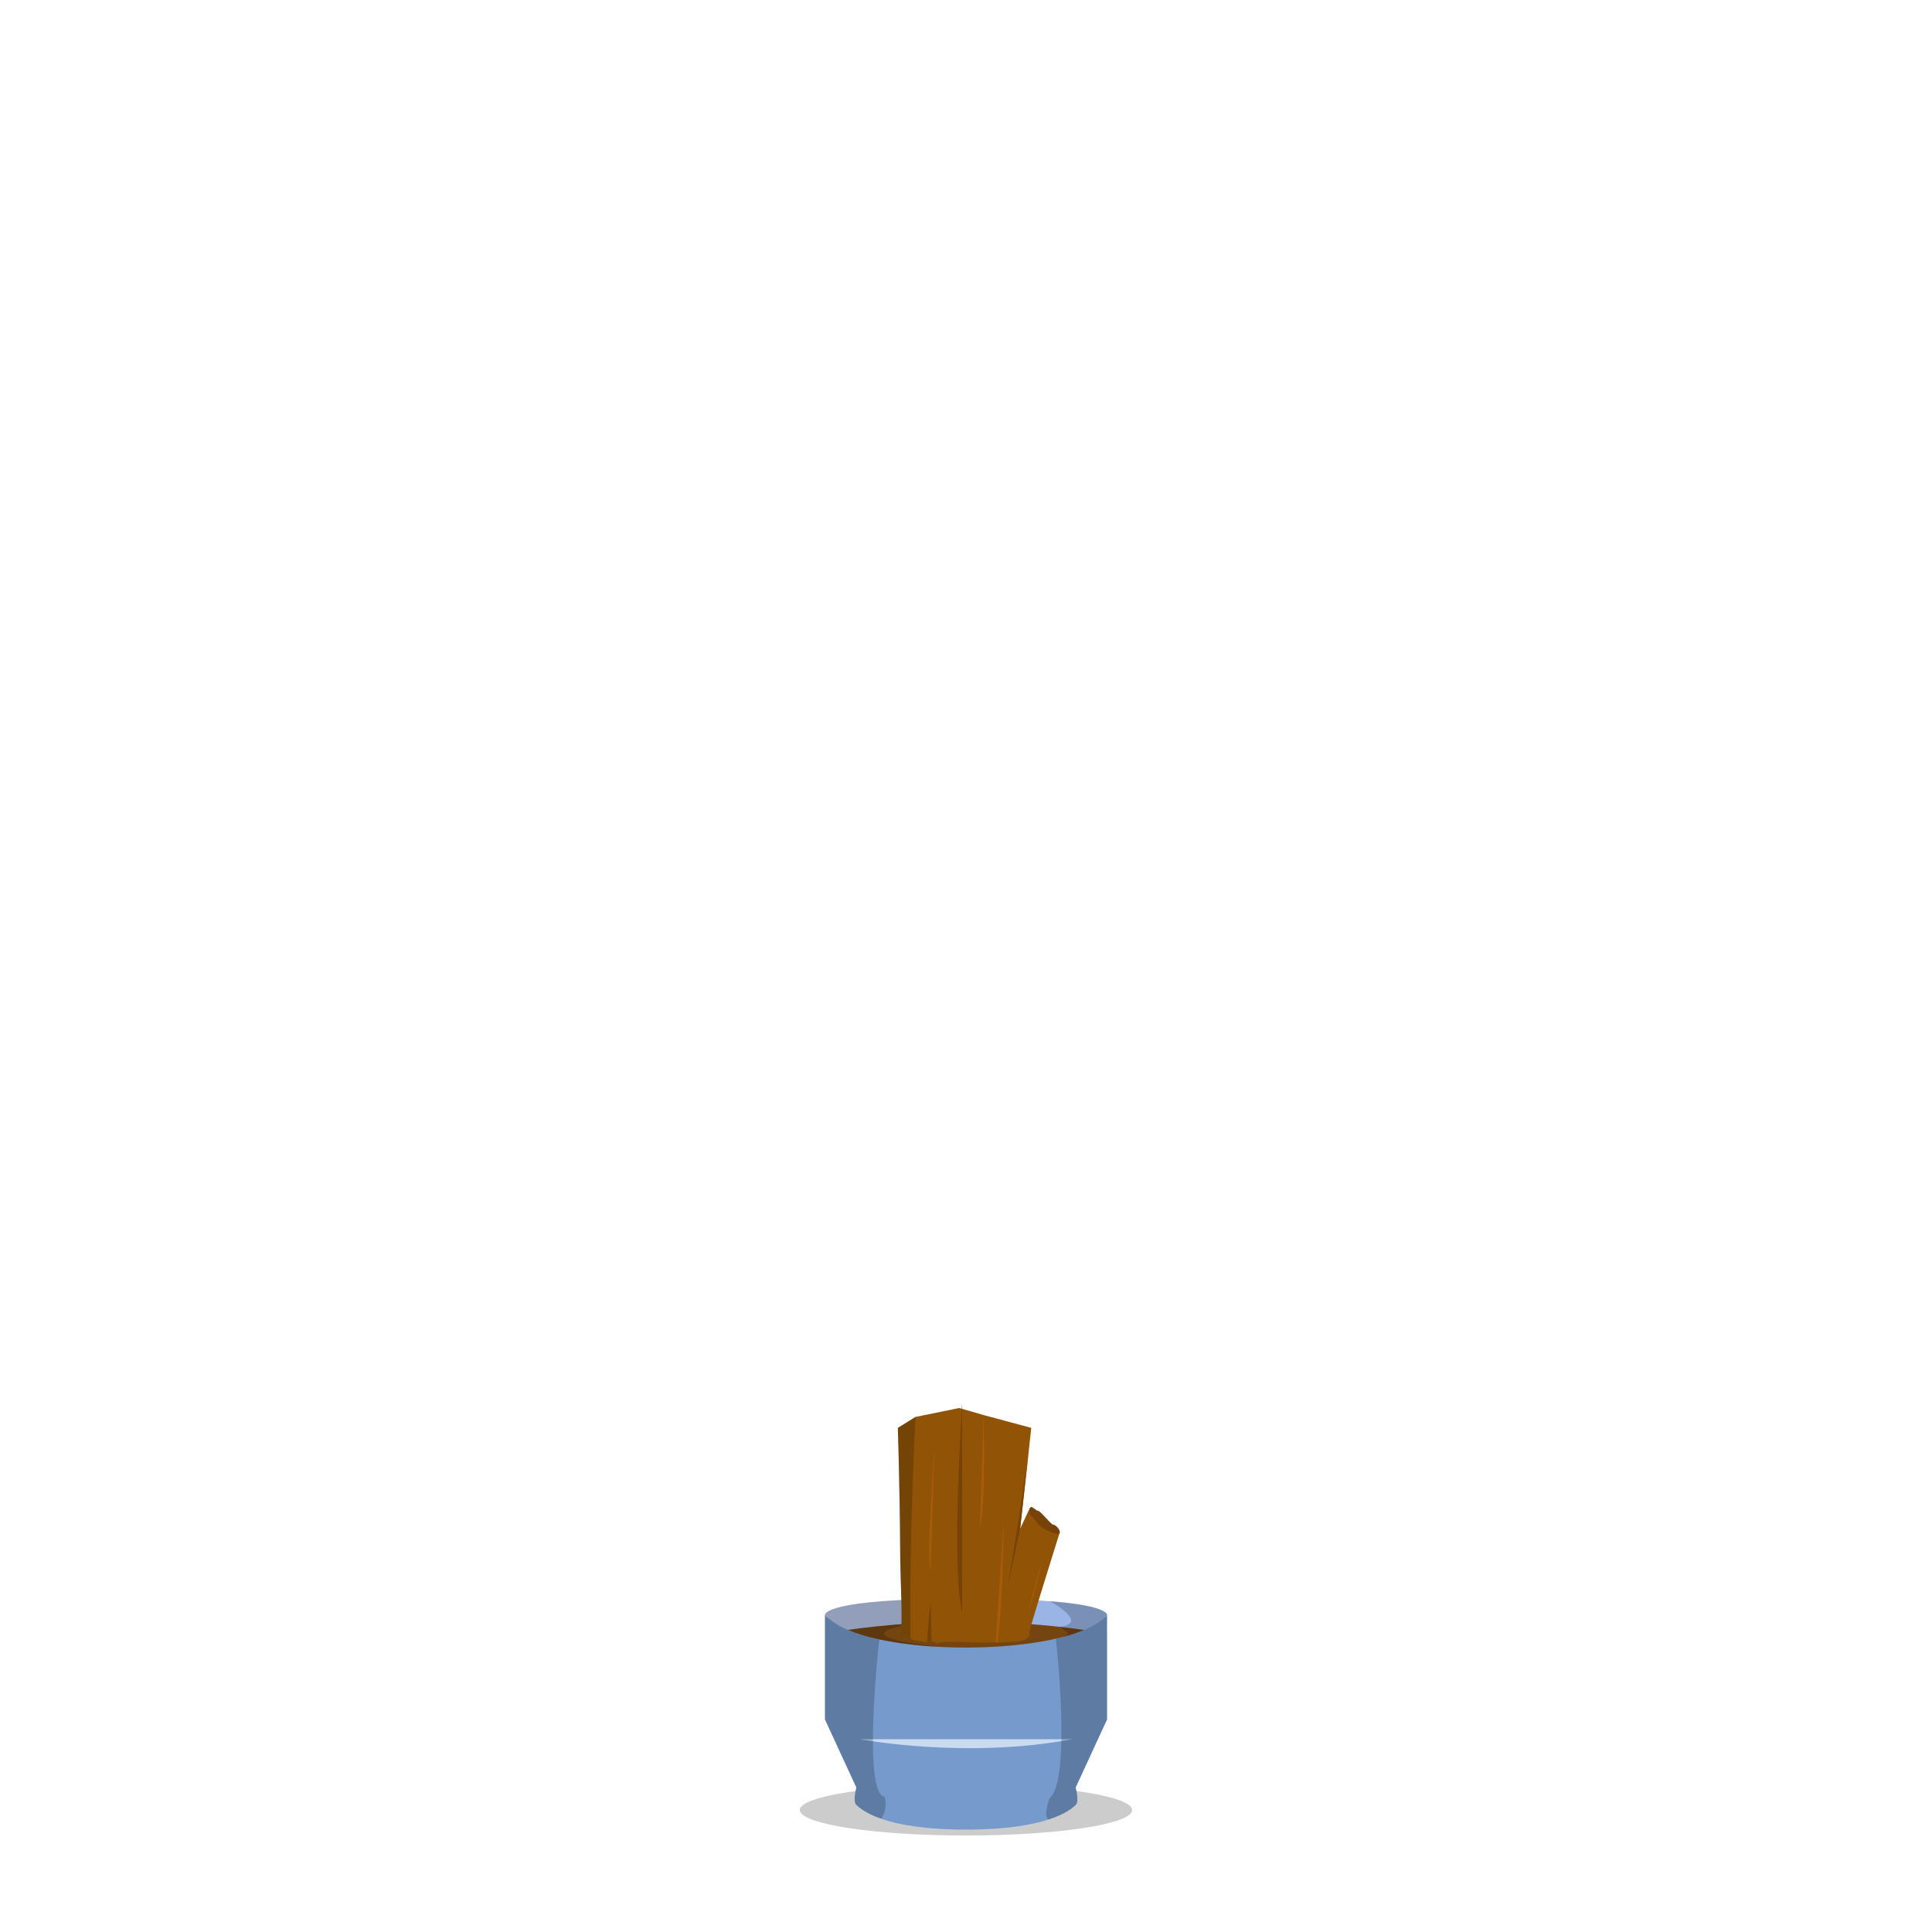
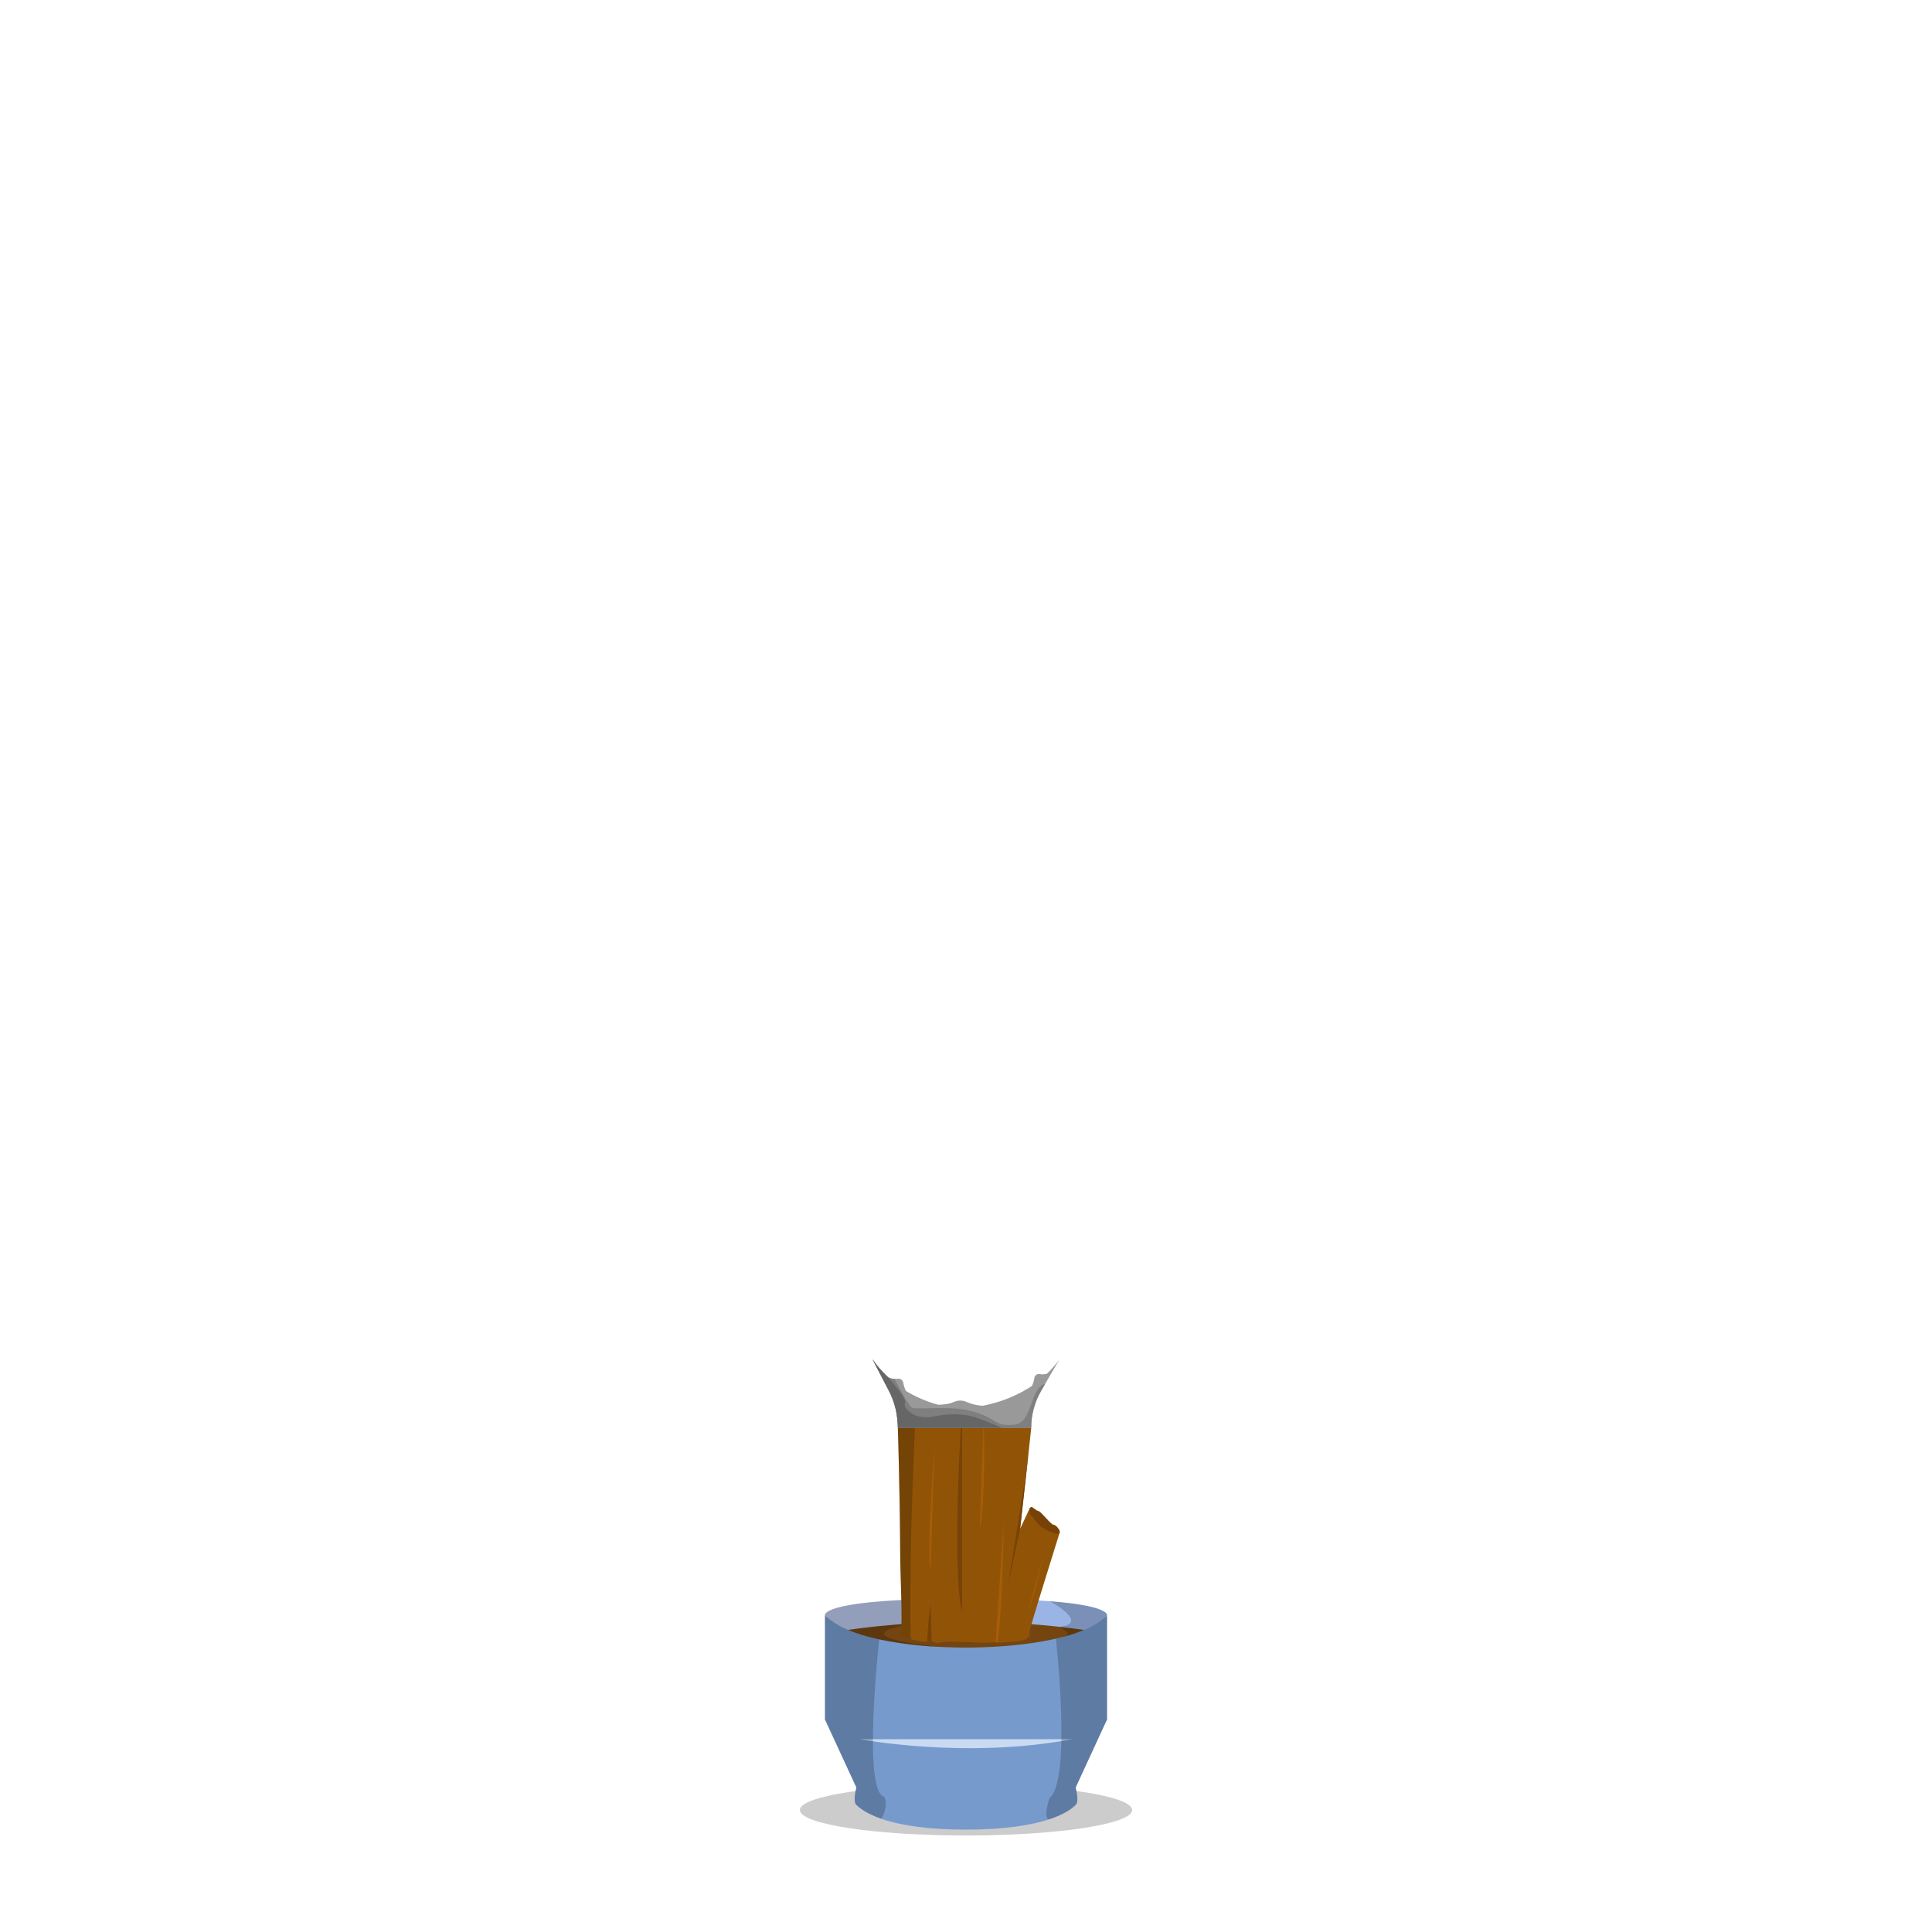
<svg xmlns="http://www.w3.org/2000/svg" viewBox="0 0 1000 1000">
  <defs>
-     <style>.cls-1{fill:none;}.cls-2,.cls-7{opacity:0.2;}.cls-3{fill:#9ab4e5;}.cls-4,.cls-7{fill:#744511;}.cls-5{fill:#769acc;}.cls-6{fill:#c9daf1;}.cls-8{fill:#915407;}.cls-9{fill:#774207;}.cls-10{fill:#a85c09;}</style>
+     <style>.cls-1{fill:none;}.cls-2,.cls-7{opacity:0.2;}.cls-3{fill:#9ab4e5;}.cls-4,.cls-7{fill:#744511;}.cls-5{fill:#769acc;}.cls-6{fill:#c9daf1;}.cls-8{fill:#915407;}.cls-9{fill:#774207;}.cls-10{fill:#a85c09;}.cls-11{fill:#999;}.cls-12{fill:#7f7f7f;}.cls-13{fill:#666;}</style>
  </defs>
  <g id="Layer_2" data-name="Layer 2">
    <g id="OutPut">
      <rect id="BG" class="cls-1" width="1000" height="1000" />
    </g>
    <g id="Stand">
      <g id="A">
        <ellipse class="cls-2" cx="500" cy="936.88" rx="86" ry="13.17" />
        <path class="cls-3" d="M573,836.21l-5,6-5.85,7-9.39,11.24L500.1,855h-.2l-9.68,1-43,4.48L432,842.21l-5-6s-3.46-7.57,58-8.63q6.93-.12,15-.12c18.94,0,33,.53,43.38,1.32h0C575.27,831.24,573,836.21,573,836.21Z" />
        <path class="cls-4" d="M568.25,844.83s-.1.81-.26,2.16c-.83,6.63-3.24,26.25-3.24,26.82s-42.88,17.3-64.75,25.84c-21.87-8.54-64.75-25.33-64.75-25.84S432.84,853.62,432,847c-.16-1.35-.26-2.16-.26-2.16h0c.1,0,.82-.17,2.1-.39s2.88-.49,5-.8c7.27-1.07,19.7-2.61,35.47-3.51,7.81-.45,16.43-.74,25.65-.74,39.17,0,67.57,5.24,68.24,5.44Z" />
        <path class="cls-5" d="M573,890l-16.25,35.25s2,7.25,0,9c-1,.91-4.38,4.32-13.58,7.39C534.69,944.43,521.22,947,500,947c-21.78,0-35.39-2.67-43.83-5.59h0c-8.69-3-11.9-6.27-12.91-7.16-2-1.75,0-9,0-9L427,890V836.21a50,50,0,0,0,4.56,3.49l.2.14a41.35,41.35,0,0,0,7.11,3.79h0a72,72,0,0,0,7.27,2.61c2.79.85,5.78,1.62,8.94,2.3h0a199.39,199.39,0,0,0,30.65,3.86h0c21,1.13,43.56-.28,60.77-4.23h0c1.45-.33,2.85-.68,4.22-1h0a72.21,72.21,0,0,0,13-4.69,36.65,36.65,0,0,0,4.51-2.59,51.07,51.07,0,0,0,4.76-3.63Z" />
        <path class="cls-2" d="M485.74,852.41c-18.3-1-35.44-3.92-46.86-8.78,7.27-1.07,19.7-2.61,35.47-3.51-1.18.16-43.75,6.06,11.32,12.28Z" />
        <path class="cls-6" d="M445,900.21s55.09,10.46,109.92,0" />
        <path class="cls-2" d="M456.17,941.37h0c-8.69-3-11.9-6.27-12.91-7.16-2-1.75,0-9,0-9L427,890V836.21a50,50,0,0,0,4.56,3.49l.2.14c5.4,3.69,13.57,6.59,23.33,8.7h0c-.13,1.12-8.84,79.5,2.74,81.49C459.83,936,456.17,941.37,456.17,941.37Z" />
        <path class="cls-2" d="M573,890l-16.25,35.25s2,7.25,0,9c-1,.91-4.38,4.32-13.58,7.39,0,0-3.66,1.11,0-10.89,11.66-9,3.36-82.53,3.36-82.53h0c9-2.07,16.61-4.85,21.71-8.33a51.07,51.07,0,0,0,4.76-3.63Z" />
        <path class="cls-7" d="M474.35,840.12c-15.77.9-28.2,2.44-35.47,3.51h0a41.35,41.35,0,0,1-7.11-3.79l-.2-.14a50,50,0,0,1-4.56-3.49s-3.46-7.57,58-8.63C458.73,832.1,474.35,840.12,474.35,840.12Z" />
        <path class="cls-2" d="M573,836.21a51.07,51.07,0,0,1-4.76,3.63c-4.28,2.92-10.31,5.35-17.48,7.28,4.11-1.93,1.12-2.29-2.12-5.09,15.52-1.92-5.16-13.23-5.16-13.23h-.05C575.27,831.24,573,836.21,573,836.21Z" />
        <path class="cls-8" d="M548.39,793.59l-2.74,8.75c-4,12.9-11.21,36-12.64,41.41h0l-.08.47a24.16,24.16,0,0,0-.09,3.37c0,.48-.54-1.11-.51-.56-.17,0-1.12,1.45-1.29,1.48s-1.6.56-1.72.58c-5.12,1-6.73.62-12.22,1.14a4,4,0,0,1-.79-.09l-.9-.12a1.44,1.44,0,0,0-.43,0c-9.72.85-28.56-1.54-29.23.67-1.18-.09-2.4-1-3.56-1.1a13.57,13.57,0,0,0-2.31.3,2.84,2.84,0,0,1-.81,0c-3-.35-4.06-.69-6.94-1.2-.26-.05-.58-.73-.83-.78-1.68-.41-3.22-.92-4.88-1.3.71-12.46-.41-27.68-.5-44.83-.18-31.34-1.19-62.72-1.19-62.72l9.12-5.65,22.66-4.62,1.31.38.19.05,11.15,3.23,24.61,6.61-1.44,13.4-4.11,37L528,791.3l.76-1.61,4.24-9.06Z" />
        <path class="cls-2" d="M471.56,796.61c-.38,16-.35,33.14-.27,51.31-1.68-.41-3.22-.92-4.88-1.3.71-12.46-.41-27.68-.5-44.83-.18-31.34-1.19-62.72-1.19-62.72l9.12-5.65S472.4,762.11,471.56,796.61Z" />
        <path class="cls-9" d="M533,780.63s-.31,3.43.62,3.81,3.5,4.86,6,6.39,7.79,4,8.77,2.76-2.08-4.57-3.14-4.38-6.5-7-7.81-7.15-3.32-2.57-3.88-2Z" />
        <path class="cls-9" d="M532.32,752.47,528,791.3l-6.49,30.19C521.79,819.86,529.09,776.85,532.32,752.47Z" />
        <path class="cls-9" d="M498,726.26s-5.67,85.88,0,108.24Z" />
        <path class="cls-9" d="M482.18,849.57a13.57,13.57,0,0,0-2.31.3c.3-6.43.87-13.18,1.8-20.09Z" />
        <path class="cls-10" d="M509.15,732.46s1.35,43.09-2,58.84Z" />
        <path class="cls-10" d="M519.5,787s-.39,44.66-3.2,63.18l-.9-.12Z" />
        <path class="cls-10" d="M483.67,749.38s-4.17,54.88-2.05,64Z" />
        <path class="cls-10" d="M539.62,806.55s-4,19.05-7.3,26.87Z" />
      </g>
+       <g id="STD">
+         <path class="cls-11" d="M548.39,703.56,541,716.25h0l-2.09,3.61a38.24,38.24,0,0,0-5.17,19.21h-69c0-.85,0-1.69-.08-2.53,0-.23,0-.46-.05-.68,0-.55-.09-1.1-.15-1.64,0-.31-.08-.63-.13-.94s0-.34-.07-.51c0-.38-.12-.75-.18-1.13s-.17-.9-.27-1.34c-.05-.24-.1-.47-.16-.7s-.08-.36-.12-.53a41.67,41.67,0,0,0-3.56-9.43l-8.38-16.08a57.93,57.93,0,0,0,7.28,8.6l.24.22,0,0a5.21,5.21,0,0,0,.89.61,4.44,4.44,0,0,0,.49.24l.51.18.39.11a8.12,8.12,0,0,0,1.69.2,10.84,10.84,0,0,0,1.65-.1,2.56,2.56,0,0,1,2.83,2.16,15.09,15.09,0,0,0,1.32,4.15,62.89,62.89,0,0,0,16.76,7.16,25.7,25.7,0,0,0,4.74-.42h0a14.8,14.8,0,0,0,3.45-1.05,7.89,7.89,0,0,1,6.76.15,24.53,24.53,0,0,0,8.1,1.86h0c1.17-.24,2.39-.51,3.68-.84h0a69.5,69.5,0,0,0,21.78-9.44,15.21,15.21,0,0,0,1.25-4.14,2.3,2.3,0,0,1,2.63-2,9,9,0,0,0,3.9-.19c.5-.49,1-1,1.49-1.52a.19.19,0,0,0,.06-.07A51.09,51.09,0,0,0,548.39,703.56Z" />
+         <path class="cls-12" d="M541,716.25l-2.09,3.61a38.24,38.24,0,0,0-5.17,19.21h-69c0-.85,0-1.69-.08-2.53,0-.23,0-.46-.05-.68,0-.55-.09-1.1-.15-1.64,0-.31-.08-.63-.13-.94s0-.34-.07-.51c0-.38-.12-.75-.18-1.13s-.17-.9-.27-1.34c-.05-.24-.1-.47-.16-.7s-.08-.36-.12-.53a41.67,41.67,0,0,0-3.56-9.43l-8.38-16.08a57.93,57.93,0,0,0,7.28,8.6l.24.22,0,0a5.21,5.21,0,0,0,.89.61,4.44,4.44,0,0,0,.49.24l.51.18.39.11a8.12,8.12,0,0,0,1.69.2s2.36,4.68,4.71,8.79c1.55,2.72,3.1,5.18,4,5.9s4.72.61,9.75.47l3.16-.07c2.16,0,4.47,0,6.83.06a51.39,51.39,0,0,1,12.84,1.93c1.68.52,3.09,1,4.3,1.54,4.47,1.85,6.22,3.48,8.49,4.42,1.73.71,3.77,1,7.54.71C534.8,736.67,532.75,718.58,541,716.25Z" />
+         <path class="cls-13" d="M518.59,739.07H464.72a62.36,62.36,0,0,0-1.05-9.47c0-.19-.08-.36-.12-.53a41.67,41.67,0,0,0-3.56-9.43l-8.38-16.08a57.93,57.93,0,0,0,7.28,8.6l.24.22,0,0a94.61,94.61,0,0,1,7.54,9.31c1.34,2,2.2,3.82,1.76,4.61-1.33,2.42,5.09,8.75,13.92,7s16.67-1.91,24.33.92c1.36.5,2.83,1.07,4.32,1.67,1.31.52,2.64,1.07,3.94,1.61Z" />
+       </g>
    </g>
  </g>
</svg>
